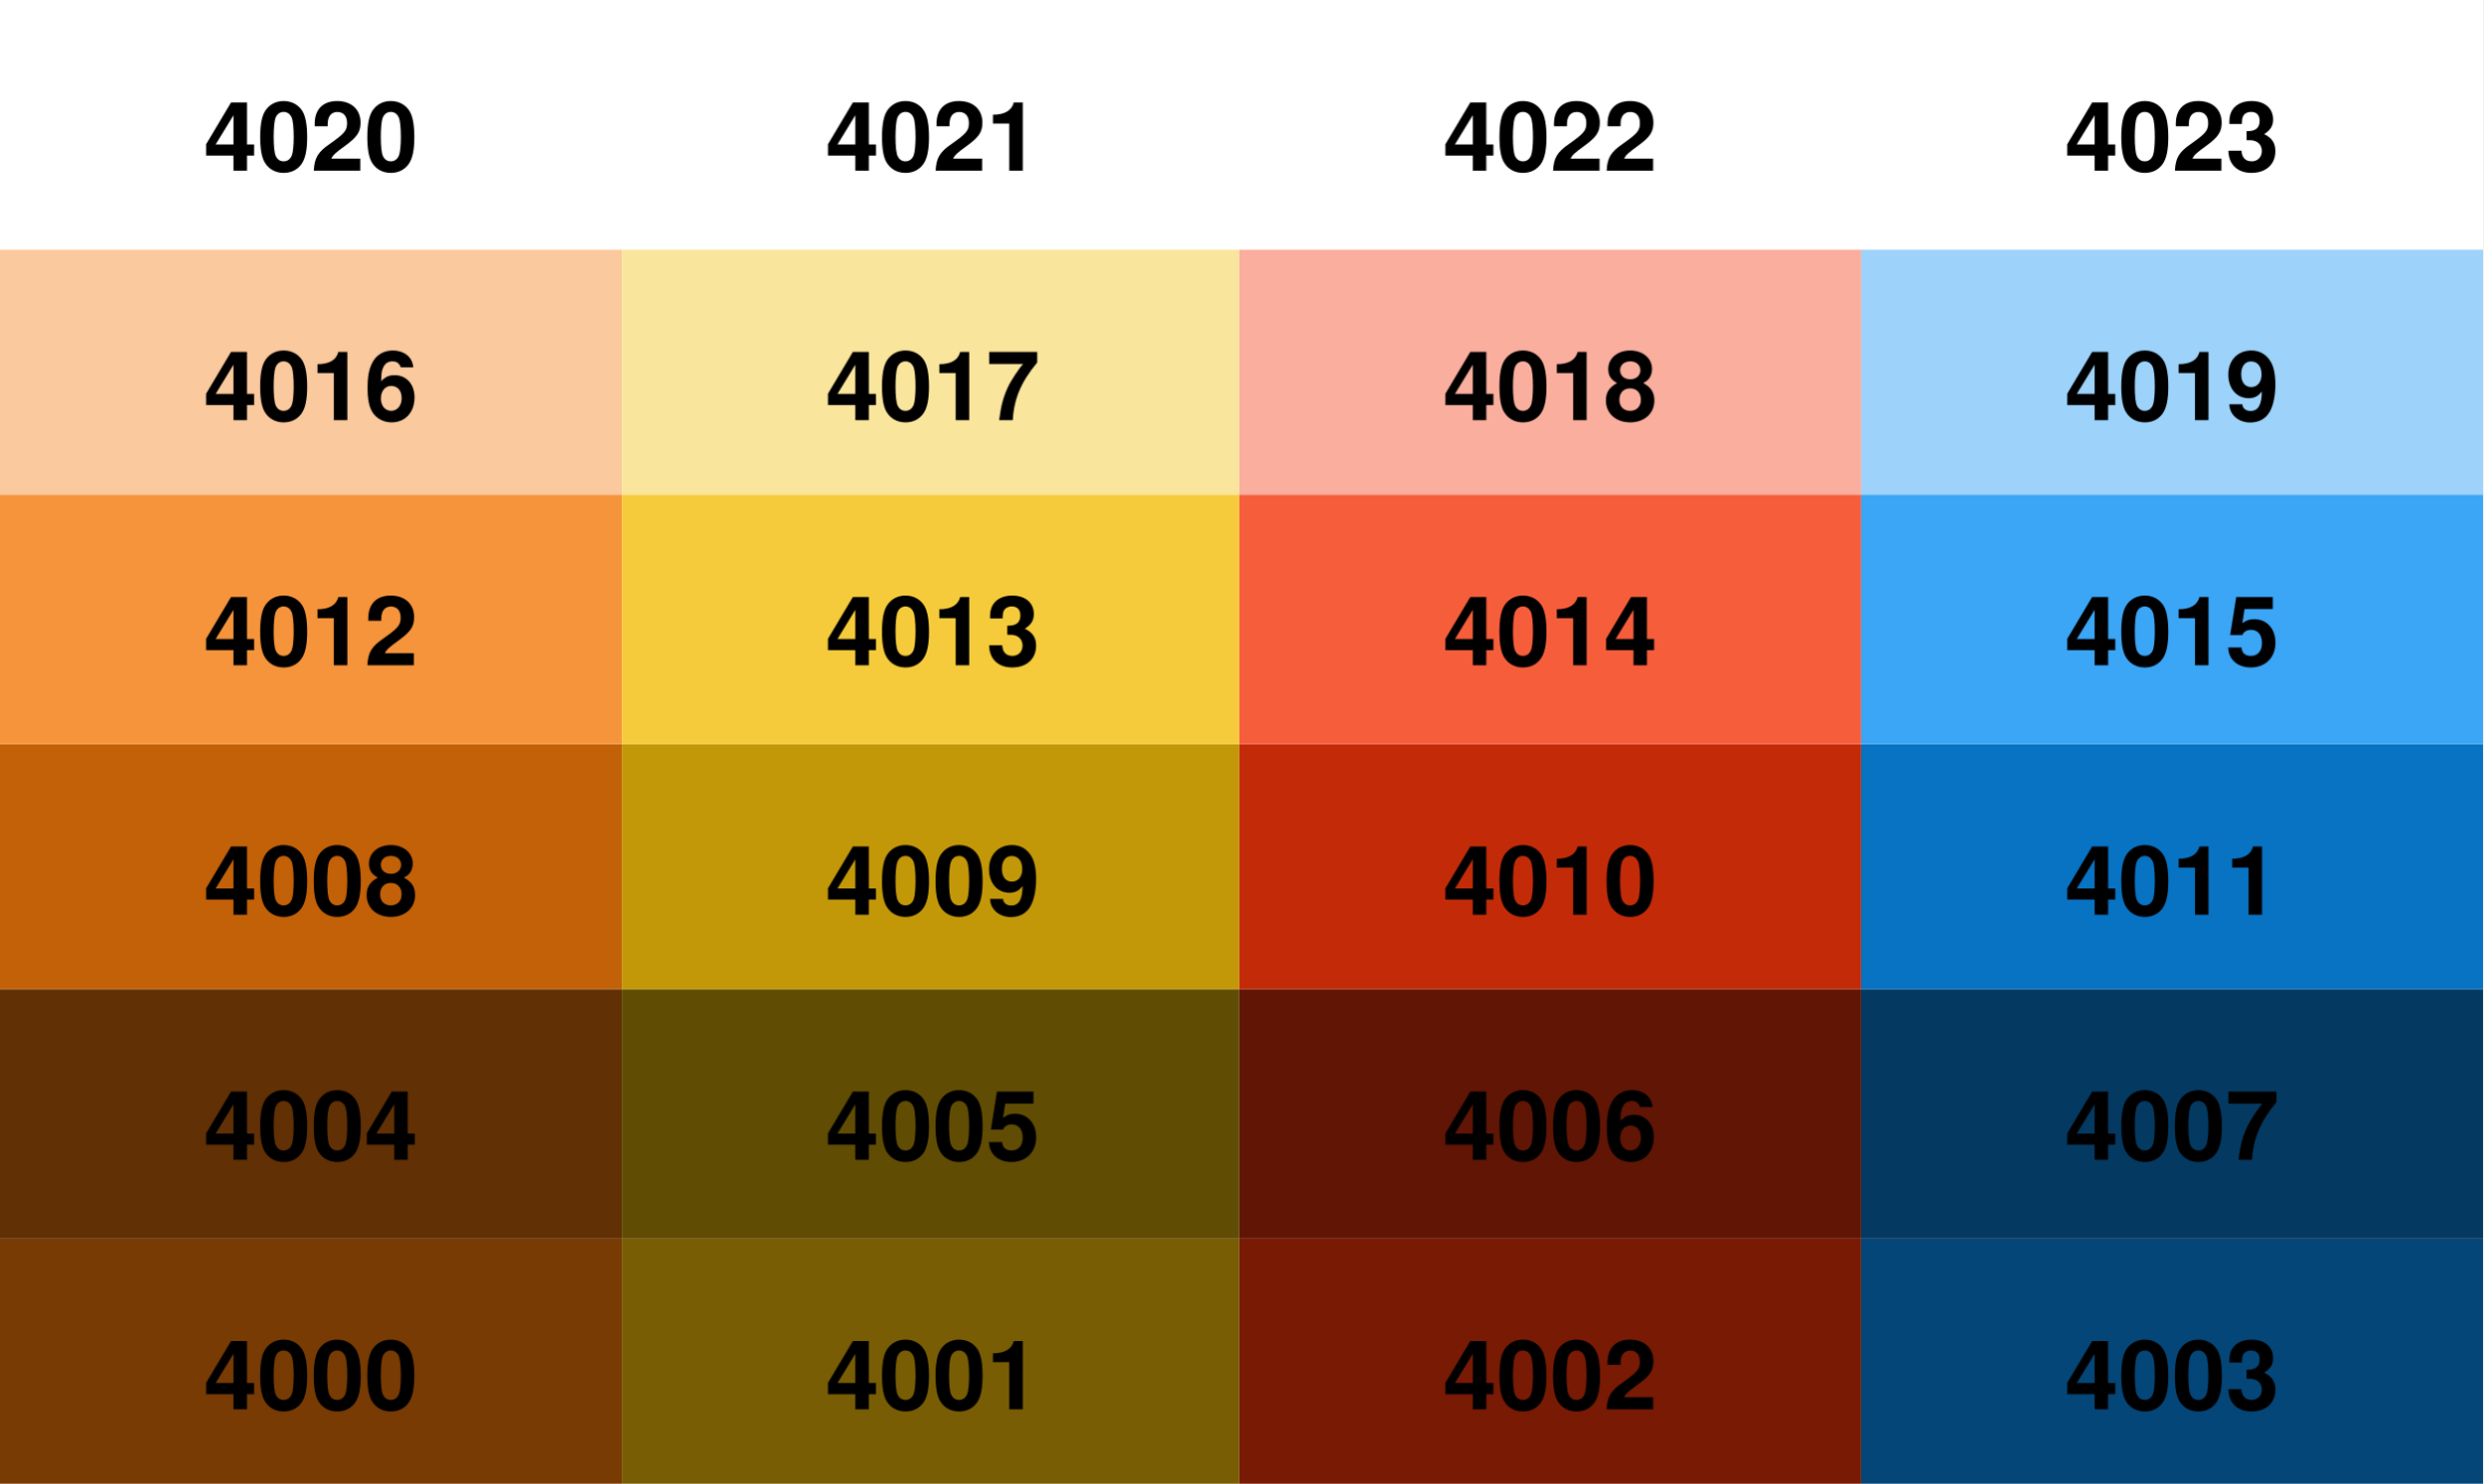
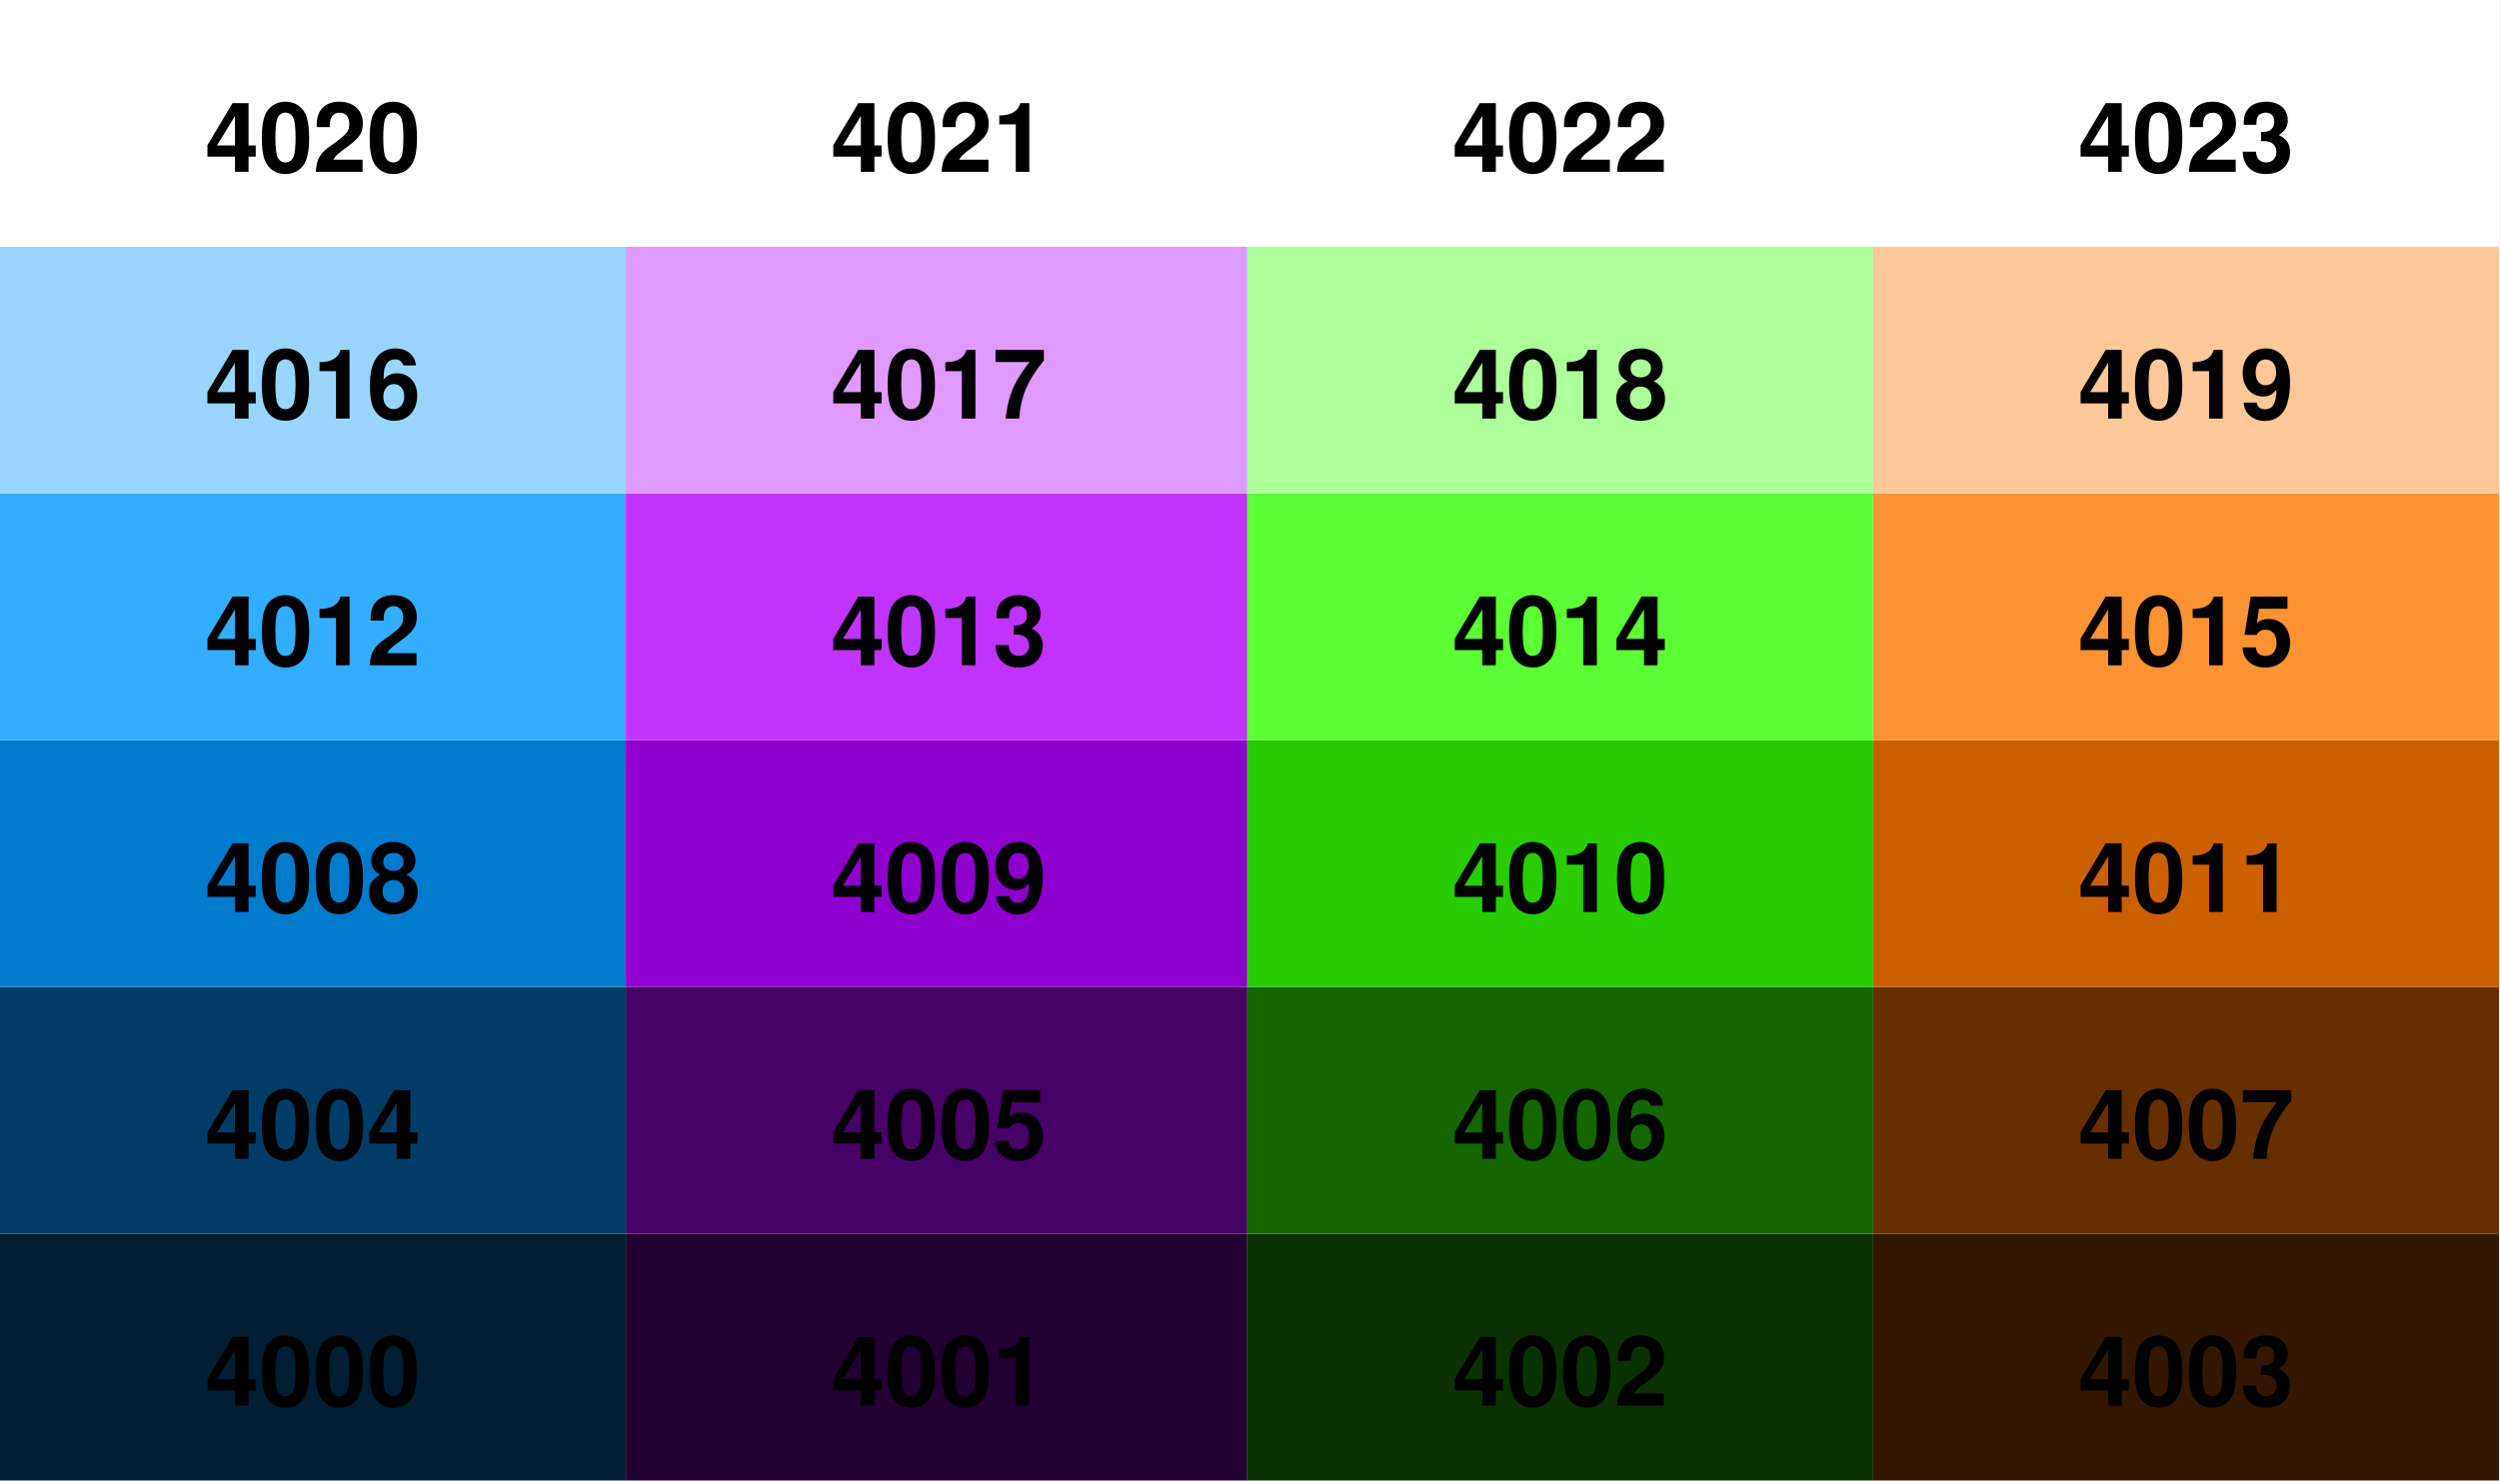
- <svg xmlns="http://www.w3.org/2000/svg" width="567" height="339" viewBox="0 0 567 339">
+ <svg xmlns="http://www.w3.org/2000/svg" width="567" height="336" viewBox="0 0 567 336">
  <defs>
</defs>
-   <rect x="0" y="0" width="567" height="339" fill="white" />
-   <rect x="0" y="283" width="142" height="56" fill="#783b04" />
-   <text x="71" y="322" text-anchor="middle" fill="black" font-size="22" font-family="Helvetica" font-weight="bold">
+   <rect x="0" y="0" width="567" height="336" fill="white" />
+   <rect x="0" y="280" width="142" height="56" fill="#001e32" />
+   <text x="71" y="319" text-anchor="middle" fill="black" font-size="22" font-family="Helvetica" font-weight="bold">
4000
</text>
-   <rect x="0" y="226" width="142" height="57" fill="#613004" />
-   <text x="71" y="265" text-anchor="middle" fill="black" font-size="22" font-family="Helvetica" font-weight="bold">
+   <rect x="0" y="224" width="142" height="56" fill="#003d66" />
+   <text x="71" y="263" text-anchor="middle" fill="black" font-size="22" font-family="Helvetica" font-weight="bold">
4004
</text>
-   <rect x="0" y="170" width="142" height="56" fill="#c36108" />
-   <text x="71" y="209" text-anchor="middle" fill="black" font-size="22" font-family="Helvetica" font-weight="bold">
+   <rect x="0" y="168" width="142" height="56" fill="#007acc" />
+   <text x="71" y="207" text-anchor="middle" fill="black" font-size="22" font-family="Helvetica" font-weight="bold">
4008
</text>
-   <rect x="0" y="113" width="142" height="57" fill="#f6943b" />
-   <text x="71" y="152" text-anchor="middle" fill="black" font-size="22" font-family="Helvetica" font-weight="bold">
+   <rect x="0" y="112" width="142" height="56" fill="#33adff" />
+   <text x="71" y="151" text-anchor="middle" fill="black" font-size="22" font-family="Helvetica" font-weight="bold">
4012
</text>
-   <rect x="0" y="57" width="142" height="56" fill="#fac99d" />
-   <text x="71" y="96" text-anchor="middle" fill="black" font-size="22" font-family="Helvetica" font-weight="bold">
+   <rect x="0" y="56" width="142" height="56" fill="#99d6ff" />
+   <text x="71" y="95" text-anchor="middle" fill="black" font-size="22" font-family="Helvetica" font-weight="bold">
4016
</text>
-   <rect x="0" y="0" width="142" height="57" fill="white" />
+   <rect x="0" y="0" width="142" height="56" fill="white" />
  <text x="71" y="39" text-anchor="middle" fill="black" font-size="22" font-family="Helvetica" font-weight="bold">
4020
</text>
-   <rect x="142" y="283" width="141" height="56" fill="#785d04" />
-   <text x="213" y="322" text-anchor="middle" fill="black" font-size="22" font-family="Helvetica" font-weight="bold">
+   <rect x="142" y="280" width="141" height="56" fill="#230032" />
+   <text x="213" y="319" text-anchor="middle" fill="black" font-size="22" font-family="Helvetica" font-weight="bold">
4001
</text>
-   <rect x="142" y="226" width="141" height="57" fill="#614c04" />
-   <text x="213" y="265" text-anchor="middle" fill="black" font-size="22" font-family="Helvetica" font-weight="bold">
+   <rect x="142" y="224" width="141" height="56" fill="#470066" />
+   <text x="213" y="263" text-anchor="middle" fill="black" font-size="22" font-family="Helvetica" font-weight="bold">
4005
</text>
-   <rect x="142" y="170" width="141" height="56" fill="#c39808" />
-   <text x="213" y="209" text-anchor="middle" fill="black" font-size="22" font-family="Helvetica" font-weight="bold">
+   <rect x="142" y="168" width="141" height="56" fill="#8e00cc" />
+   <text x="213" y="207" text-anchor="middle" fill="black" font-size="22" font-family="Helvetica" font-weight="bold">
4009
</text>
-   <rect x="142" y="113" width="141" height="57" fill="#f6cb3b" />
-   <text x="213" y="152" text-anchor="middle" fill="black" font-size="22" font-family="Helvetica" font-weight="bold">
+   <rect x="142" y="112" width="141" height="56" fill="#c133ff" />
+   <text x="213" y="151" text-anchor="middle" fill="black" font-size="22" font-family="Helvetica" font-weight="bold">
4013
</text>
-   <rect x="142" y="57" width="141" height="56" fill="#fae59d" />
-   <text x="213" y="96" text-anchor="middle" fill="black" font-size="22" font-family="Helvetica" font-weight="bold">
+   <rect x="142" y="56" width="141" height="56" fill="#e099ff" />
+   <text x="213" y="95" text-anchor="middle" fill="black" font-size="22" font-family="Helvetica" font-weight="bold">
4017
</text>
-   <rect x="142" y="0" width="141" height="57" fill="white" />
+   <rect x="142" y="0" width="141" height="56" fill="white" />
  <text x="213" y="39" text-anchor="middle" fill="black" font-size="22" font-family="Helvetica" font-weight="bold">
4021
</text>
-   <rect x="283" y="283" width="142" height="56" fill="#781a04" />
-   <text x="354" y="322" text-anchor="middle" fill="black" font-size="22" font-family="Helvetica" font-weight="bold">
+   <rect x="283" y="280" width="142" height="56" fill="#0a3200" />
+   <text x="354" y="319" text-anchor="middle" fill="black" font-size="22" font-family="Helvetica" font-weight="bold">
4002
</text>
-   <rect x="283" y="226" width="142" height="57" fill="#611504" />
-   <text x="354" y="265" text-anchor="middle" fill="black" font-size="22" font-family="Helvetica" font-weight="bold">
+   <rect x="283" y="224" width="142" height="56" fill="#146600" />
+   <text x="354" y="263" text-anchor="middle" fill="black" font-size="22" font-family="Helvetica" font-weight="bold">
4006
</text>
-   <rect x="283" y="170" width="142" height="56" fill="#c32b08" />
-   <text x="354" y="209" text-anchor="middle" fill="black" font-size="22" font-family="Helvetica" font-weight="bold">
+   <rect x="283" y="168" width="142" height="56" fill="#28cc00" />
+   <text x="354" y="207" text-anchor="middle" fill="black" font-size="22" font-family="Helvetica" font-weight="bold">
4010
</text>
-   <rect x="283" y="113" width="142" height="57" fill="#f65e3b" />
-   <text x="354" y="152" text-anchor="middle" fill="black" font-size="22" font-family="Helvetica" font-weight="bold">
+   <rect x="283" y="112" width="142" height="56" fill="#5bff33" />
+   <text x="354" y="151" text-anchor="middle" fill="black" font-size="22" font-family="Helvetica" font-weight="bold">
4014
</text>
-   <rect x="283" y="57" width="142" height="56" fill="#faae9d" />
-   <text x="354" y="96" text-anchor="middle" fill="black" font-size="22" font-family="Helvetica" font-weight="bold">
+   <rect x="283" y="56" width="142" height="56" fill="#adff99" />
+   <text x="354" y="95" text-anchor="middle" fill="black" font-size="22" font-family="Helvetica" font-weight="bold">
4018
</text>
-   <rect x="283" y="0" width="142" height="57" fill="white" />
+   <rect x="283" y="0" width="142" height="56" fill="white" />
  <text x="354" y="39" text-anchor="middle" fill="black" font-size="22" font-family="Helvetica" font-weight="bold">
4022
</text>
-   <rect x="425" y="283" width="142" height="56" fill="#044678" />
-   <text x="496" y="322" text-anchor="middle" fill="black" font-size="22" font-family="Helvetica" font-weight="bold">
+   <rect x="425" y="280" width="142" height="56" fill="#321700" />
+   <text x="496" y="319" text-anchor="middle" fill="black" font-size="22" font-family="Helvetica" font-weight="bold">
4003
</text>
-   <rect x="425" y="226" width="142" height="57" fill="#043961" />
-   <text x="496" y="265" text-anchor="middle" fill="black" font-size="22" font-family="Helvetica" font-weight="bold">
+   <rect x="425" y="224" width="142" height="56" fill="#662f00" />
+   <text x="496" y="263" text-anchor="middle" fill="black" font-size="22" font-family="Helvetica" font-weight="bold">
4007
</text>
-   <rect x="425" y="170" width="142" height="56" fill="#0872c3" />
-   <text x="496" y="209" text-anchor="middle" fill="black" font-size="22" font-family="Helvetica" font-weight="bold">
+   <rect x="425" y="168" width="142" height="56" fill="#cc5f00" />
+   <text x="496" y="207" text-anchor="middle" fill="black" font-size="22" font-family="Helvetica" font-weight="bold">
4011
</text>
-   <rect x="425" y="113" width="142" height="57" fill="#3ba5f6" />
-   <text x="496" y="152" text-anchor="middle" fill="black" font-size="22" font-family="Helvetica" font-weight="bold">
+   <rect x="425" y="112" width="142" height="56" fill="#ff9233" />
+   <text x="496" y="151" text-anchor="middle" fill="black" font-size="22" font-family="Helvetica" font-weight="bold">
4015
</text>
-   <rect x="425" y="57" width="142" height="56" fill="#9dd2fa" />
-   <text x="496" y="96" text-anchor="middle" fill="black" font-size="22" font-family="Helvetica" font-weight="bold">
+   <rect x="425" y="56" width="142" height="56" fill="#ffc899" />
+   <text x="496" y="95" text-anchor="middle" fill="black" font-size="22" font-family="Helvetica" font-weight="bold">
4019
</text>
-   <rect x="425" y="0" width="142" height="57" fill="white" />
+   <rect x="425" y="0" width="142" height="56" fill="white" />
  <text x="496" y="39" text-anchor="middle" fill="black" font-size="22" font-family="Helvetica" font-weight="bold">
4023
</text>
</svg>
